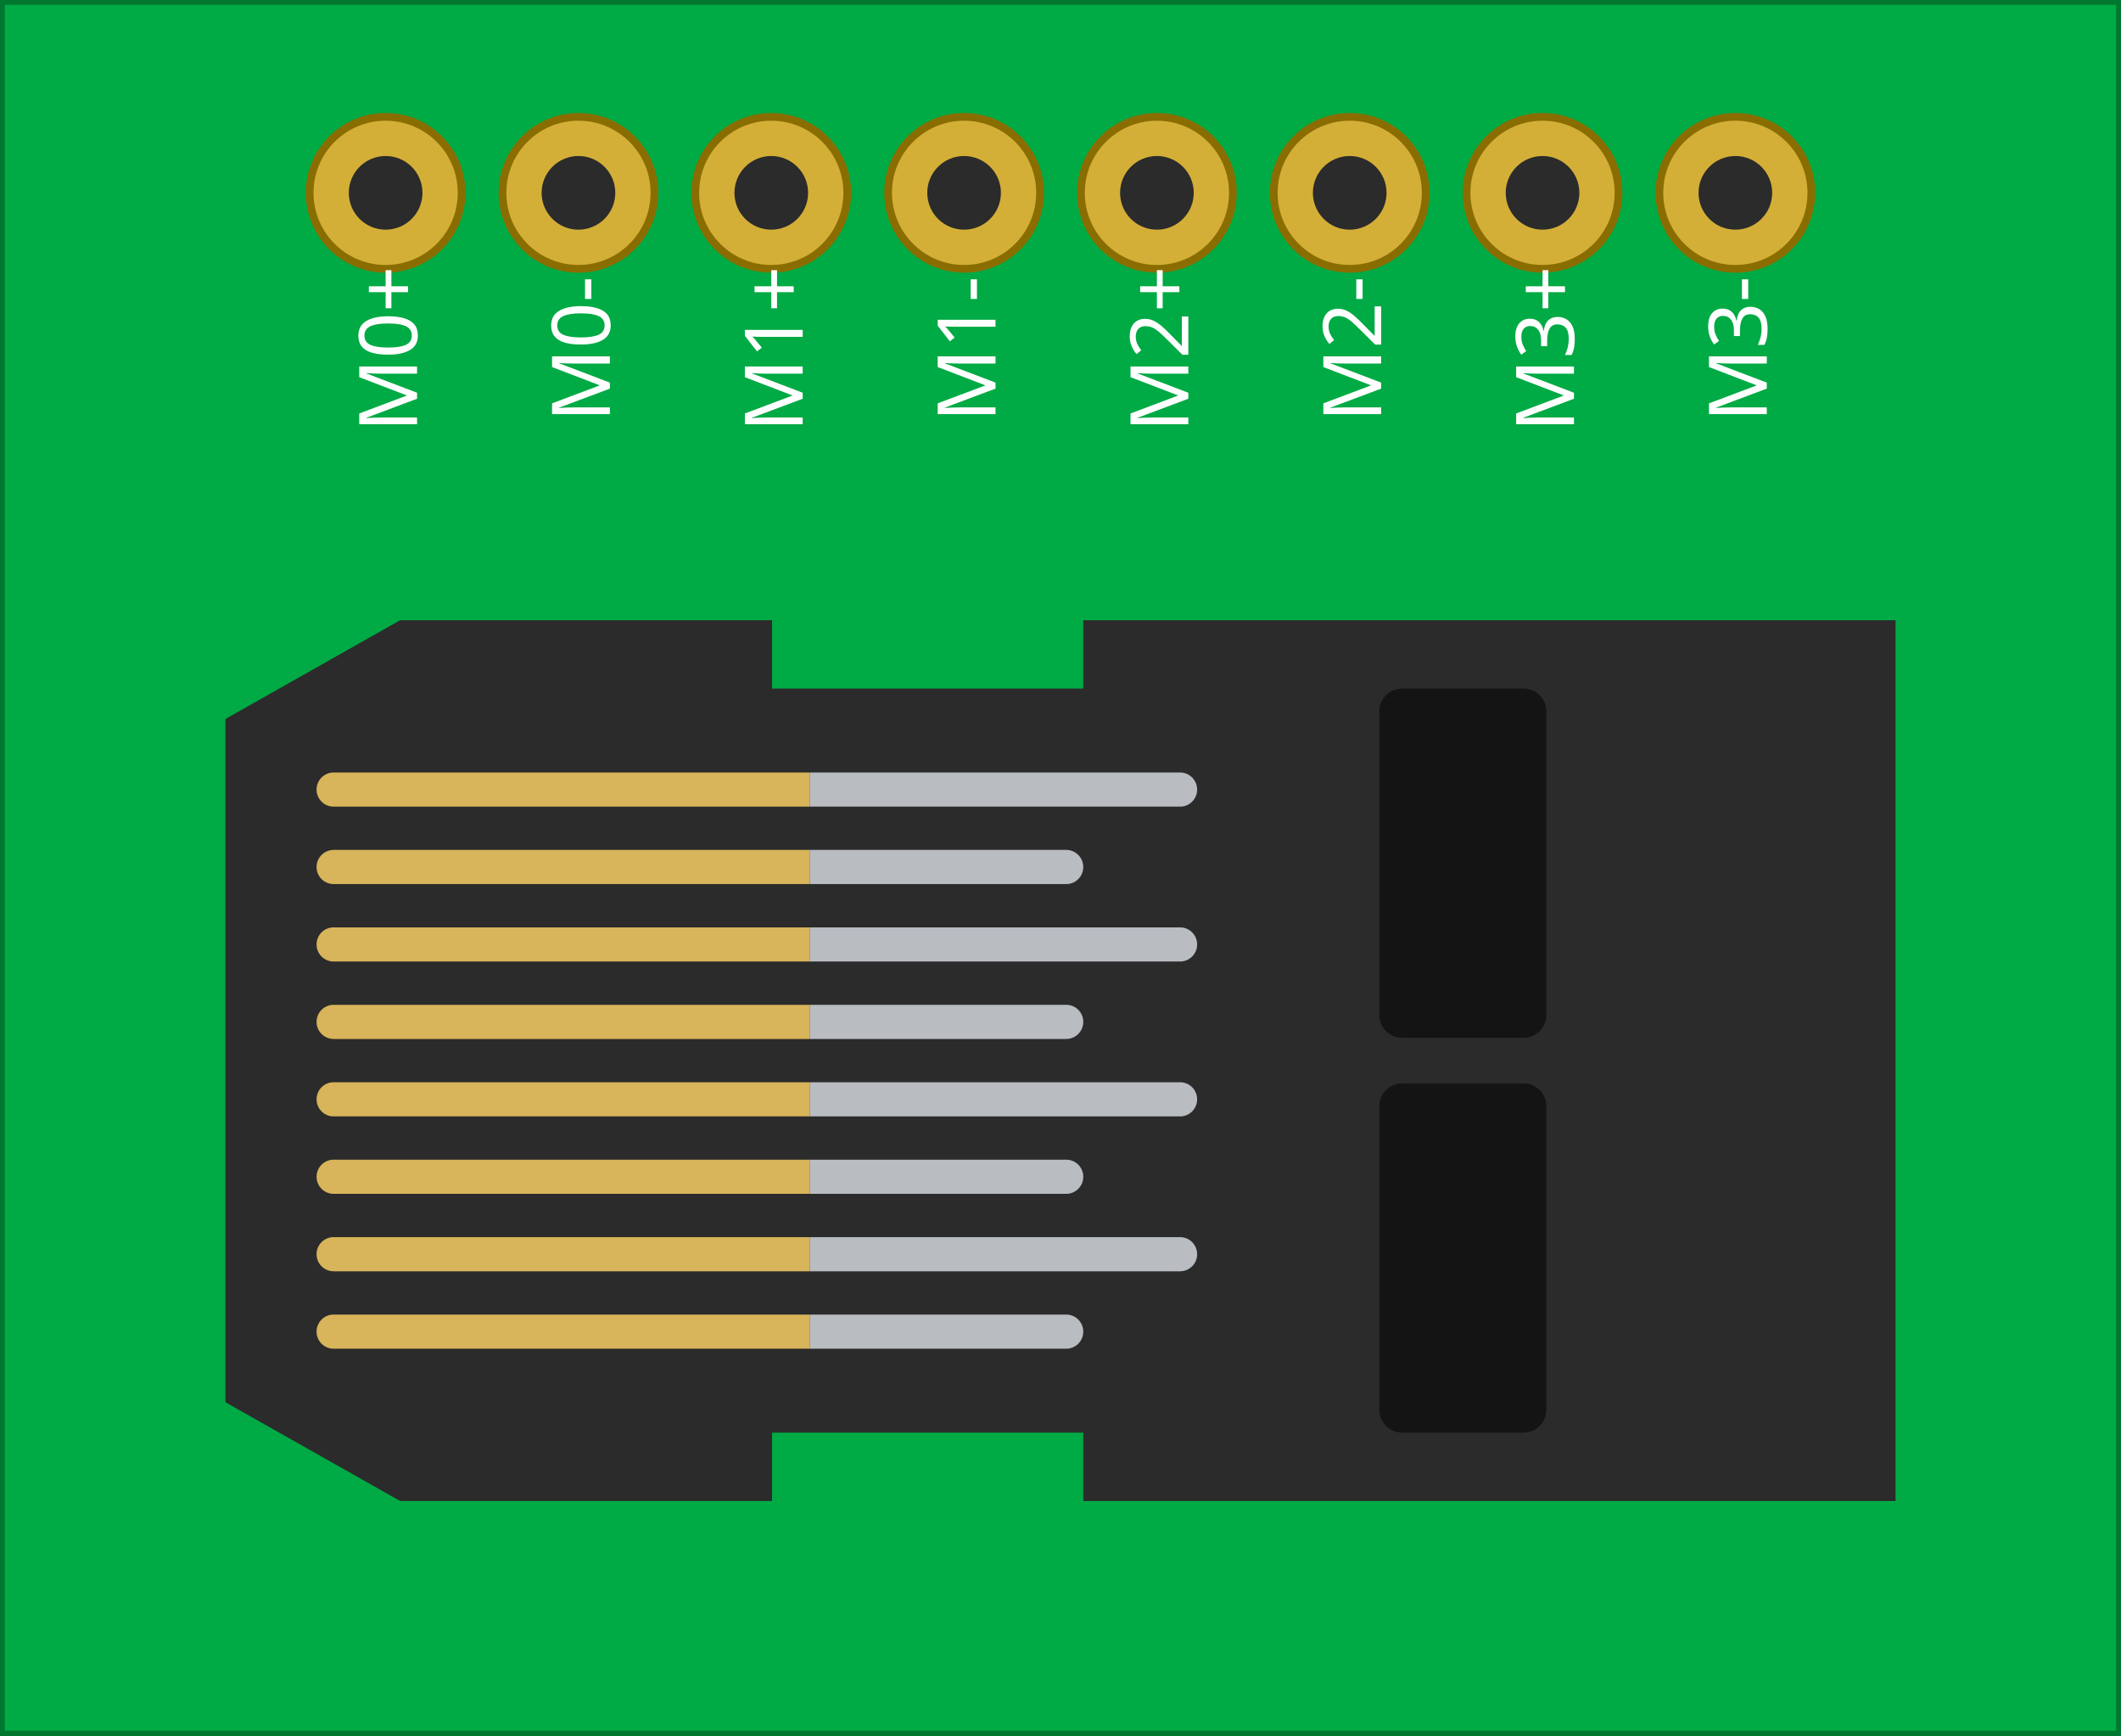
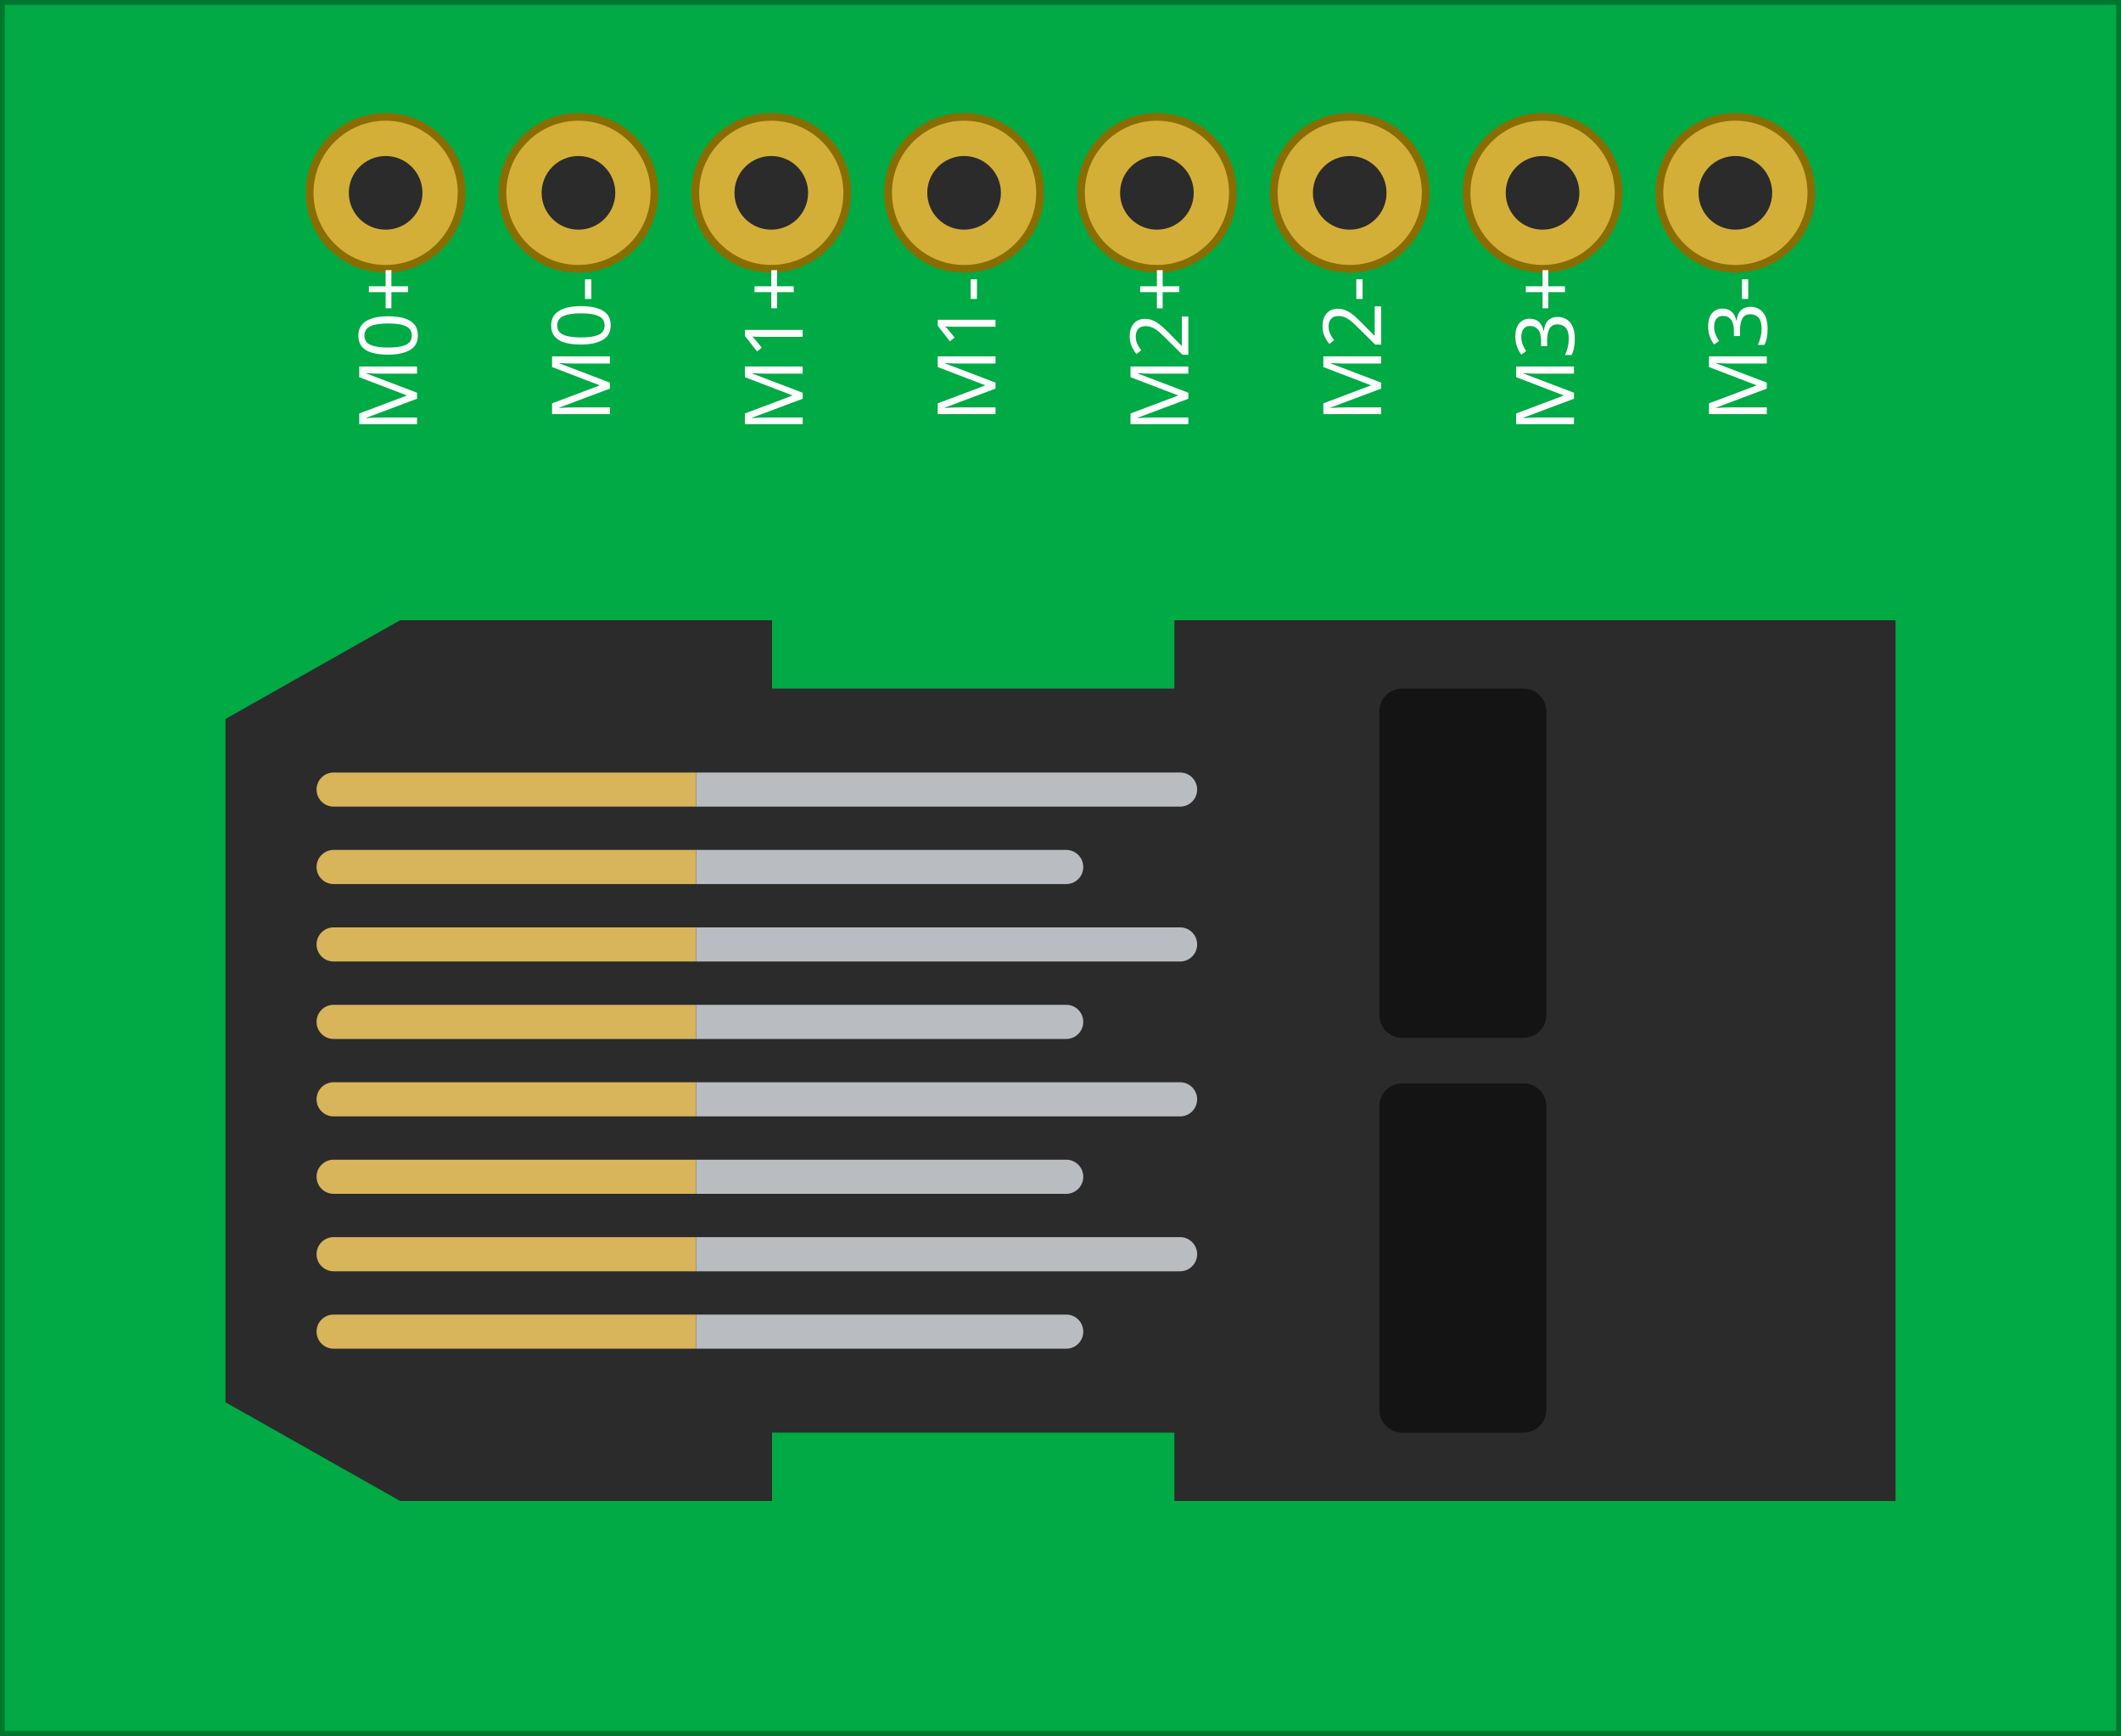
<svg xmlns="http://www.w3.org/2000/svg" width="27.94mm" height="22.86mm" viewBox="0 0 1100 900">
  <g id="breadboard">
    <rect x="0" y="0" width="1100" height="900" fill="#00aa44" stroke="#00772f" stroke-width="5" />
    <g transform="translate(550 550) scale(39.37)">
      <g id="icon">
-         <path d="M -8.7 -5.8 L -3.8 -5.8 L -3.8 -4.9 L 0.3 -4.9 L 0.3 -5.8 L 11.0 -5.8 L 11.0 5.8 L 0.3 5.8 L 0.3 4.9 L -3.8 4.9 L -3.8 5.8 L -8.7 5.8 L -11.0 4.5 L -11.0 -4.5 Z" fill="#2b2b2b" stroke="none" />
-         <path d="M -3.300 -3.795 L -9.575 -3.795 A 0.225 0.225 0 0 0 -9.575 -3.345 L -3.300 -3.345 Z" fill="#d8b45a" stroke="none" />
-         <path d="M -3.300 -3.795 L 1.575 -3.795 A 0.225 0.225 0 0 1 1.575 -3.345 L -3.300 -3.345 Z" fill="#b9bdc2" stroke="none" />
-         <path d="M -3.300 -2.775 L -9.575 -2.775 A 0.225 0.225 0 0 0 -9.575 -2.325 L -3.300 -2.325 Z" fill="#d8b45a" stroke="none" />
-         <path d="M -3.300 -2.775 L 0.075 -2.775 A 0.225 0.225 0 0 1 0.075 -2.325 L -3.300 -2.325 Z" fill="#b9bdc2" stroke="none" />
-         <path d="M -3.300 -1.755 L -9.575 -1.755 A 0.225 0.225 0 0 0 -9.575 -1.305 L -3.300 -1.305 Z" fill="#d8b45a" stroke="none" />
-         <path d="M -3.300 -1.755 L 1.575 -1.755 A 0.225 0.225 0 0 1 1.575 -1.305 L -3.300 -1.305 Z" fill="#b9bdc2" stroke="none" />
-         <path d="M -3.300 -0.735 L -9.575 -0.735 A 0.225 0.225 0 0 0 -9.575 -0.285 L -3.300 -0.285 Z" fill="#d8b45a" stroke="none" />
-         <path d="M -3.300 -0.735 L 0.075 -0.735 A 0.225 0.225 0 0 1 0.075 -0.285 L -3.300 -0.285 Z" fill="#b9bdc2" stroke="none" />
-         <path d="M -3.300 0.285 L -9.575 0.285 A 0.225 0.225 0 0 0 -9.575 0.735 L -3.300 0.735 Z" fill="#d8b45a" stroke="none" />
-         <path d="M -3.300 0.285 L 1.575 0.285 A 0.225 0.225 0 0 1 1.575 0.735 L -3.300 0.735 Z" fill="#b9bdc2" stroke="none" />
-         <path d="M -3.300 1.305 L -9.575 1.305 A 0.225 0.225 0 0 0 -9.575 1.755 L -3.300 1.755 Z" fill="#d8b45a" stroke="none" />
-         <path d="M -3.300 1.305 L 0.075 1.305 A 0.225 0.225 0 0 1 0.075 1.755 L -3.300 1.755 Z" fill="#b9bdc2" stroke="none" />
-         <path d="M -3.300 2.325 L -9.575 2.325 A 0.225 0.225 0 0 0 -9.575 2.775 L -3.300 2.775 Z" fill="#d8b45a" stroke="none" />
-         <path d="M -3.300 2.325 L 1.575 2.325 A 0.225 0.225 0 0 1 1.575 2.775 L -3.300 2.775 Z" fill="#b9bdc2" stroke="none" />
-         <path d="M -3.300 3.345 L -9.575 3.345 A 0.225 0.225 0 0 0 -9.575 3.795 L -3.300 3.795 Z" fill="#d8b45a" stroke="none" />
-         <path d="M -3.300 3.345 L 0.075 3.345 A 0.225 0.225 0 0 1 0.075 3.795 L -3.300 3.795 Z" fill="#b9bdc2" stroke="none" />
+         <path d="M -8.7 -5.8 L -3.8 -5.8 L -3.8 -4.9 L 1.5 -4.9 L 1.5 -5.8 L 11.0 -5.8 L 11.0 5.8 L 1.5 5.8 L 1.5 4.9 L -3.8 4.9 L -3.8 5.8 L -8.7 5.8 L -11.0 4.5 L -11.0 -4.5 Z" fill="#2b2b2b" stroke="none" />
+         <path d="M -4.800 -3.795 L -9.575 -3.795 A 0.225 0.225 0 0 0 -9.575 -3.345 L -4.800 -3.345 Z" fill="#d8b45a" stroke="none" />
+         <path d="M -4.800 -3.795 L 1.575 -3.795 A 0.225 0.225 0 0 1 1.575 -3.345 L -4.800 -3.345 Z" fill="#b9bdc2" stroke="none" />
+         <path d="M -4.800 -2.775 L -9.575 -2.775 A 0.225 0.225 0 0 0 -9.575 -2.325 L -4.800 -2.325 Z" fill="#d8b45a" stroke="none" />
+         <path d="M -4.800 -2.775 L 0.075 -2.775 A 0.225 0.225 0 0 1 0.075 -2.325 L -4.800 -2.325 Z" fill="#b9bdc2" stroke="none" />
+         <path d="M -4.800 -1.755 L -9.575 -1.755 A 0.225 0.225 0 0 0 -9.575 -1.305 L -4.800 -1.305 Z" fill="#d8b45a" stroke="none" />
+         <path d="M -4.800 -1.755 L 1.575 -1.755 A 0.225 0.225 0 0 1 1.575 -1.305 L -4.800 -1.305 Z" fill="#b9bdc2" stroke="none" />
+         <path d="M -4.800 -0.735 L -9.575 -0.735 A 0.225 0.225 0 0 0 -9.575 -0.285 L -4.800 -0.285 Z" fill="#d8b45a" stroke="none" />
+         <path d="M -4.800 -0.735 L 0.075 -0.735 A 0.225 0.225 0 0 1 0.075 -0.285 L -4.800 -0.285 Z" fill="#b9bdc2" stroke="none" />
+         <path d="M -4.800 0.285 L -9.575 0.285 A 0.225 0.225 0 0 0 -9.575 0.735 L -4.800 0.735 Z" fill="#d8b45a" stroke="none" />
+         <path d="M -4.800 0.285 L 1.575 0.285 A 0.225 0.225 0 0 1 1.575 0.735 L -4.800 0.735 Z" fill="#b9bdc2" stroke="none" />
+         <path d="M -4.800 1.305 L -9.575 1.305 A 0.225 0.225 0 0 0 -9.575 1.755 L -4.800 1.755 Z" fill="#d8b45a" stroke="none" />
+         <path d="M -4.800 1.305 L 0.075 1.305 A 0.225 0.225 0 0 1 0.075 1.755 L -4.800 1.755 Z" fill="#b9bdc2" stroke="none" />
+         <path d="M -4.800 2.325 L -9.575 2.325 A 0.225 0.225 0 0 0 -9.575 2.775 L -4.800 2.775 Z" fill="#d8b45a" stroke="none" />
+         <path d="M -4.800 2.325 L 1.575 2.325 A 0.225 0.225 0 0 1 1.575 2.775 L -4.800 2.775 Z" fill="#b9bdc2" stroke="none" />
+         <path d="M -4.800 3.345 L -9.575 3.345 A 0.225 0.225 0 0 0 -9.575 3.795 L -4.800 3.795 Z" fill="#d8b45a" stroke="none" />
+         <path d="M -4.800 3.345 L 0.075 3.345 A 0.225 0.225 0 0 1 0.075 3.795 L -4.800 3.795 Z" fill="#b9bdc2" stroke="none" />
        <rect x="4.20" y="-4.90" width="2.20" height="4.60" rx="0.30" fill="#141414" stroke="none" />
        <rect x="4.20" y="0.30" width="2.20" height="4.60" rx="0.30" fill="#141414" stroke="none" />
      </g>
    </g>
    <circle id="connector0pin" connectorname="M0+" cx="200" cy="100" r="39.4" fill="#d4af37" stroke="#8a6d00" stroke-width="4" />
    <circle cx="200" cy="100" r="19.1" fill="#2b2b2b" />
    <text x="200" y="181" font-size="42" fill="#ffffff" text-anchor="middle" dominant-baseline="central" font-family="DroidSans" transform="rotate(-90 200 181)">M0+</text>
    <circle id="connector1pin" connectorname="M0-" cx="300" cy="100" r="39.4" fill="#d4af37" stroke="#8a6d00" stroke-width="4" />
    <circle cx="300" cy="100" r="19.1" fill="#2b2b2b" />
    <text x="300" y="181" font-size="42" fill="#ffffff" text-anchor="middle" dominant-baseline="central" font-family="DroidSans" transform="rotate(-90 300 181)">M0-</text>
    <circle id="connector2pin" connectorname="M1+" cx="400" cy="100" r="39.4" fill="#d4af37" stroke="#8a6d00" stroke-width="4" />
    <circle cx="400" cy="100" r="19.1" fill="#2b2b2b" />
    <text x="400" y="181" font-size="42" fill="#ffffff" text-anchor="middle" dominant-baseline="central" font-family="DroidSans" transform="rotate(-90 400 181)">M1+</text>
    <circle id="connector3pin" connectorname="M1-" cx="500" cy="100" r="39.4" fill="#d4af37" stroke="#8a6d00" stroke-width="4" />
    <circle cx="500" cy="100" r="19.1" fill="#2b2b2b" />
    <text x="500" y="181" font-size="42" fill="#ffffff" text-anchor="middle" dominant-baseline="central" font-family="DroidSans" transform="rotate(-90 500 181)">M1-</text>
    <circle id="connector4pin" connectorname="M2+" cx="600" cy="100" r="39.4" fill="#d4af37" stroke="#8a6d00" stroke-width="4" />
    <circle cx="600" cy="100" r="19.1" fill="#2b2b2b" />
    <text x="600" y="181" font-size="42" fill="#ffffff" text-anchor="middle" dominant-baseline="central" font-family="DroidSans" transform="rotate(-90 600 181)">M2+</text>
    <circle id="connector5pin" connectorname="M2-" cx="700" cy="100" r="39.4" fill="#d4af37" stroke="#8a6d00" stroke-width="4" />
    <circle cx="700" cy="100" r="19.1" fill="#2b2b2b" />
    <text x="700" y="181" font-size="42" fill="#ffffff" text-anchor="middle" dominant-baseline="central" font-family="DroidSans" transform="rotate(-90 700 181)">M2-</text>
    <circle id="connector6pin" connectorname="M3+" cx="800" cy="100" r="39.4" fill="#d4af37" stroke="#8a6d00" stroke-width="4" />
    <circle cx="800" cy="100" r="19.1" fill="#2b2b2b" />
    <text x="800" y="181" font-size="42" fill="#ffffff" text-anchor="middle" dominant-baseline="central" font-family="DroidSans" transform="rotate(-90 800 181)">M3+</text>
    <circle id="connector7pin" connectorname="M3-" cx="900" cy="100" r="39.4" fill="#d4af37" stroke="#8a6d00" stroke-width="4" />
    <circle cx="900" cy="100" r="19.1" fill="#2b2b2b" />
    <text x="900" y="181" font-size="42" fill="#ffffff" text-anchor="middle" dominant-baseline="central" font-family="DroidSans" transform="rotate(-90 900 181)">M3-</text>
  </g>
</svg>
